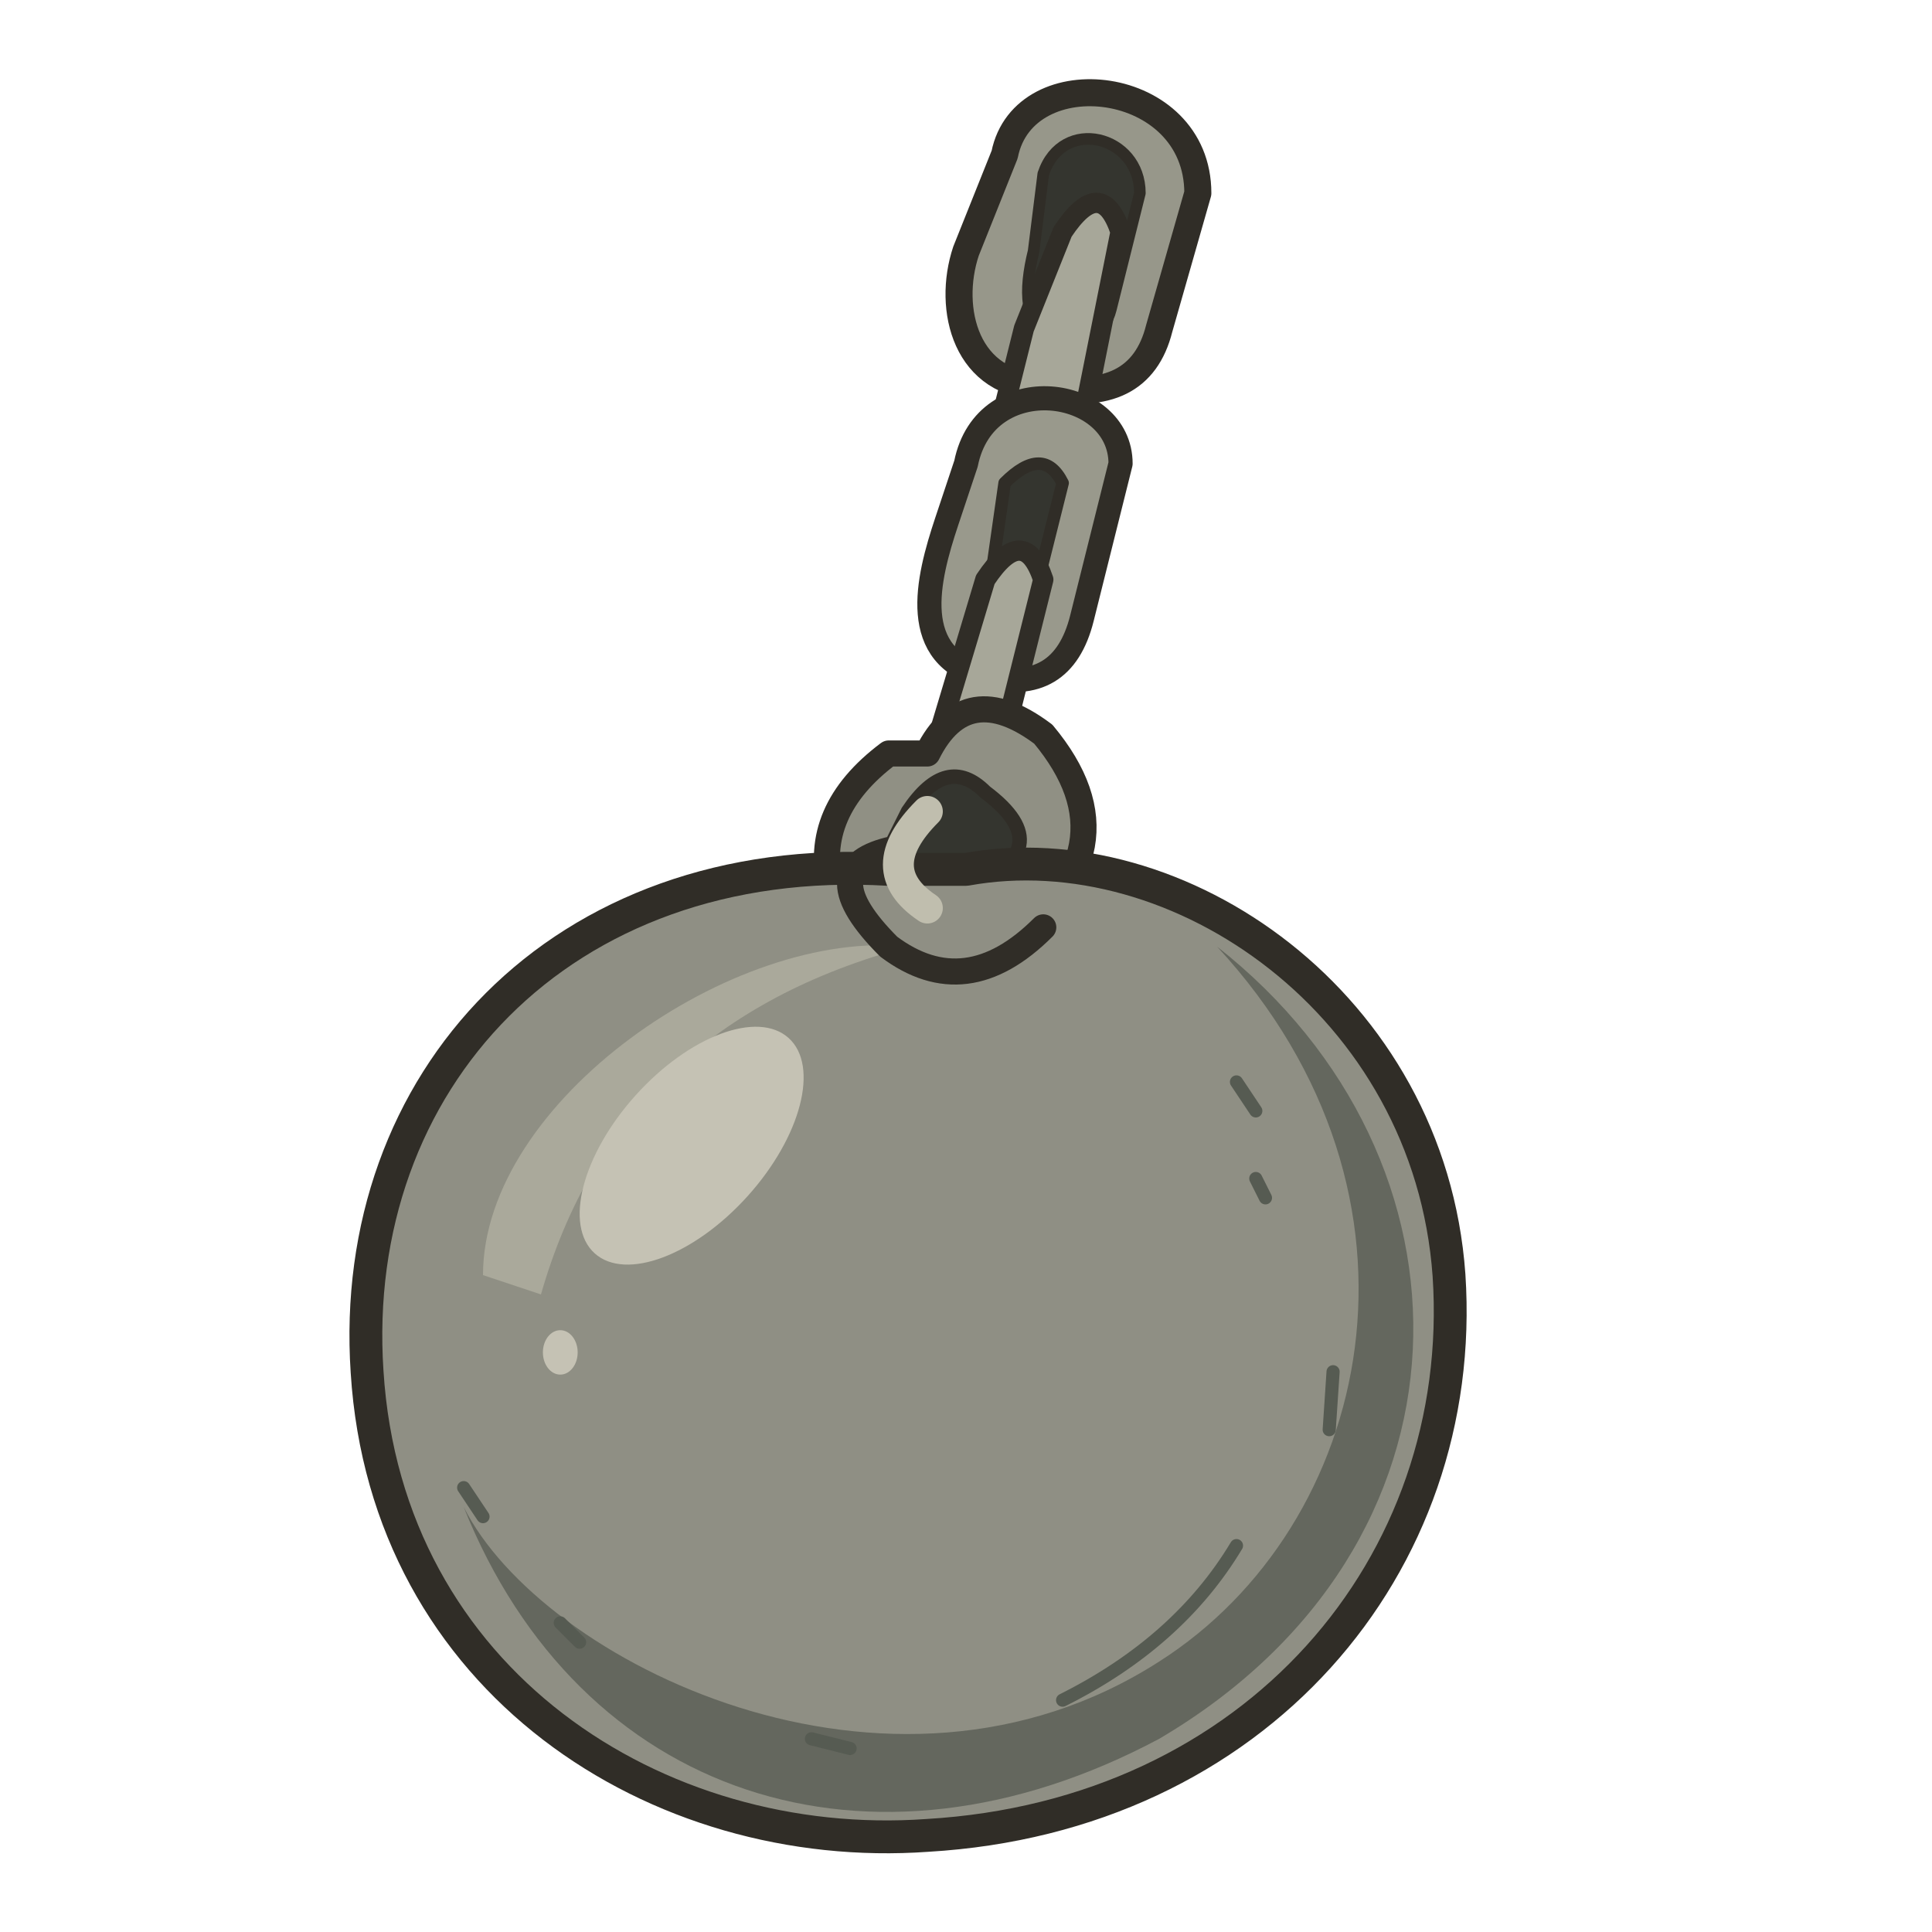
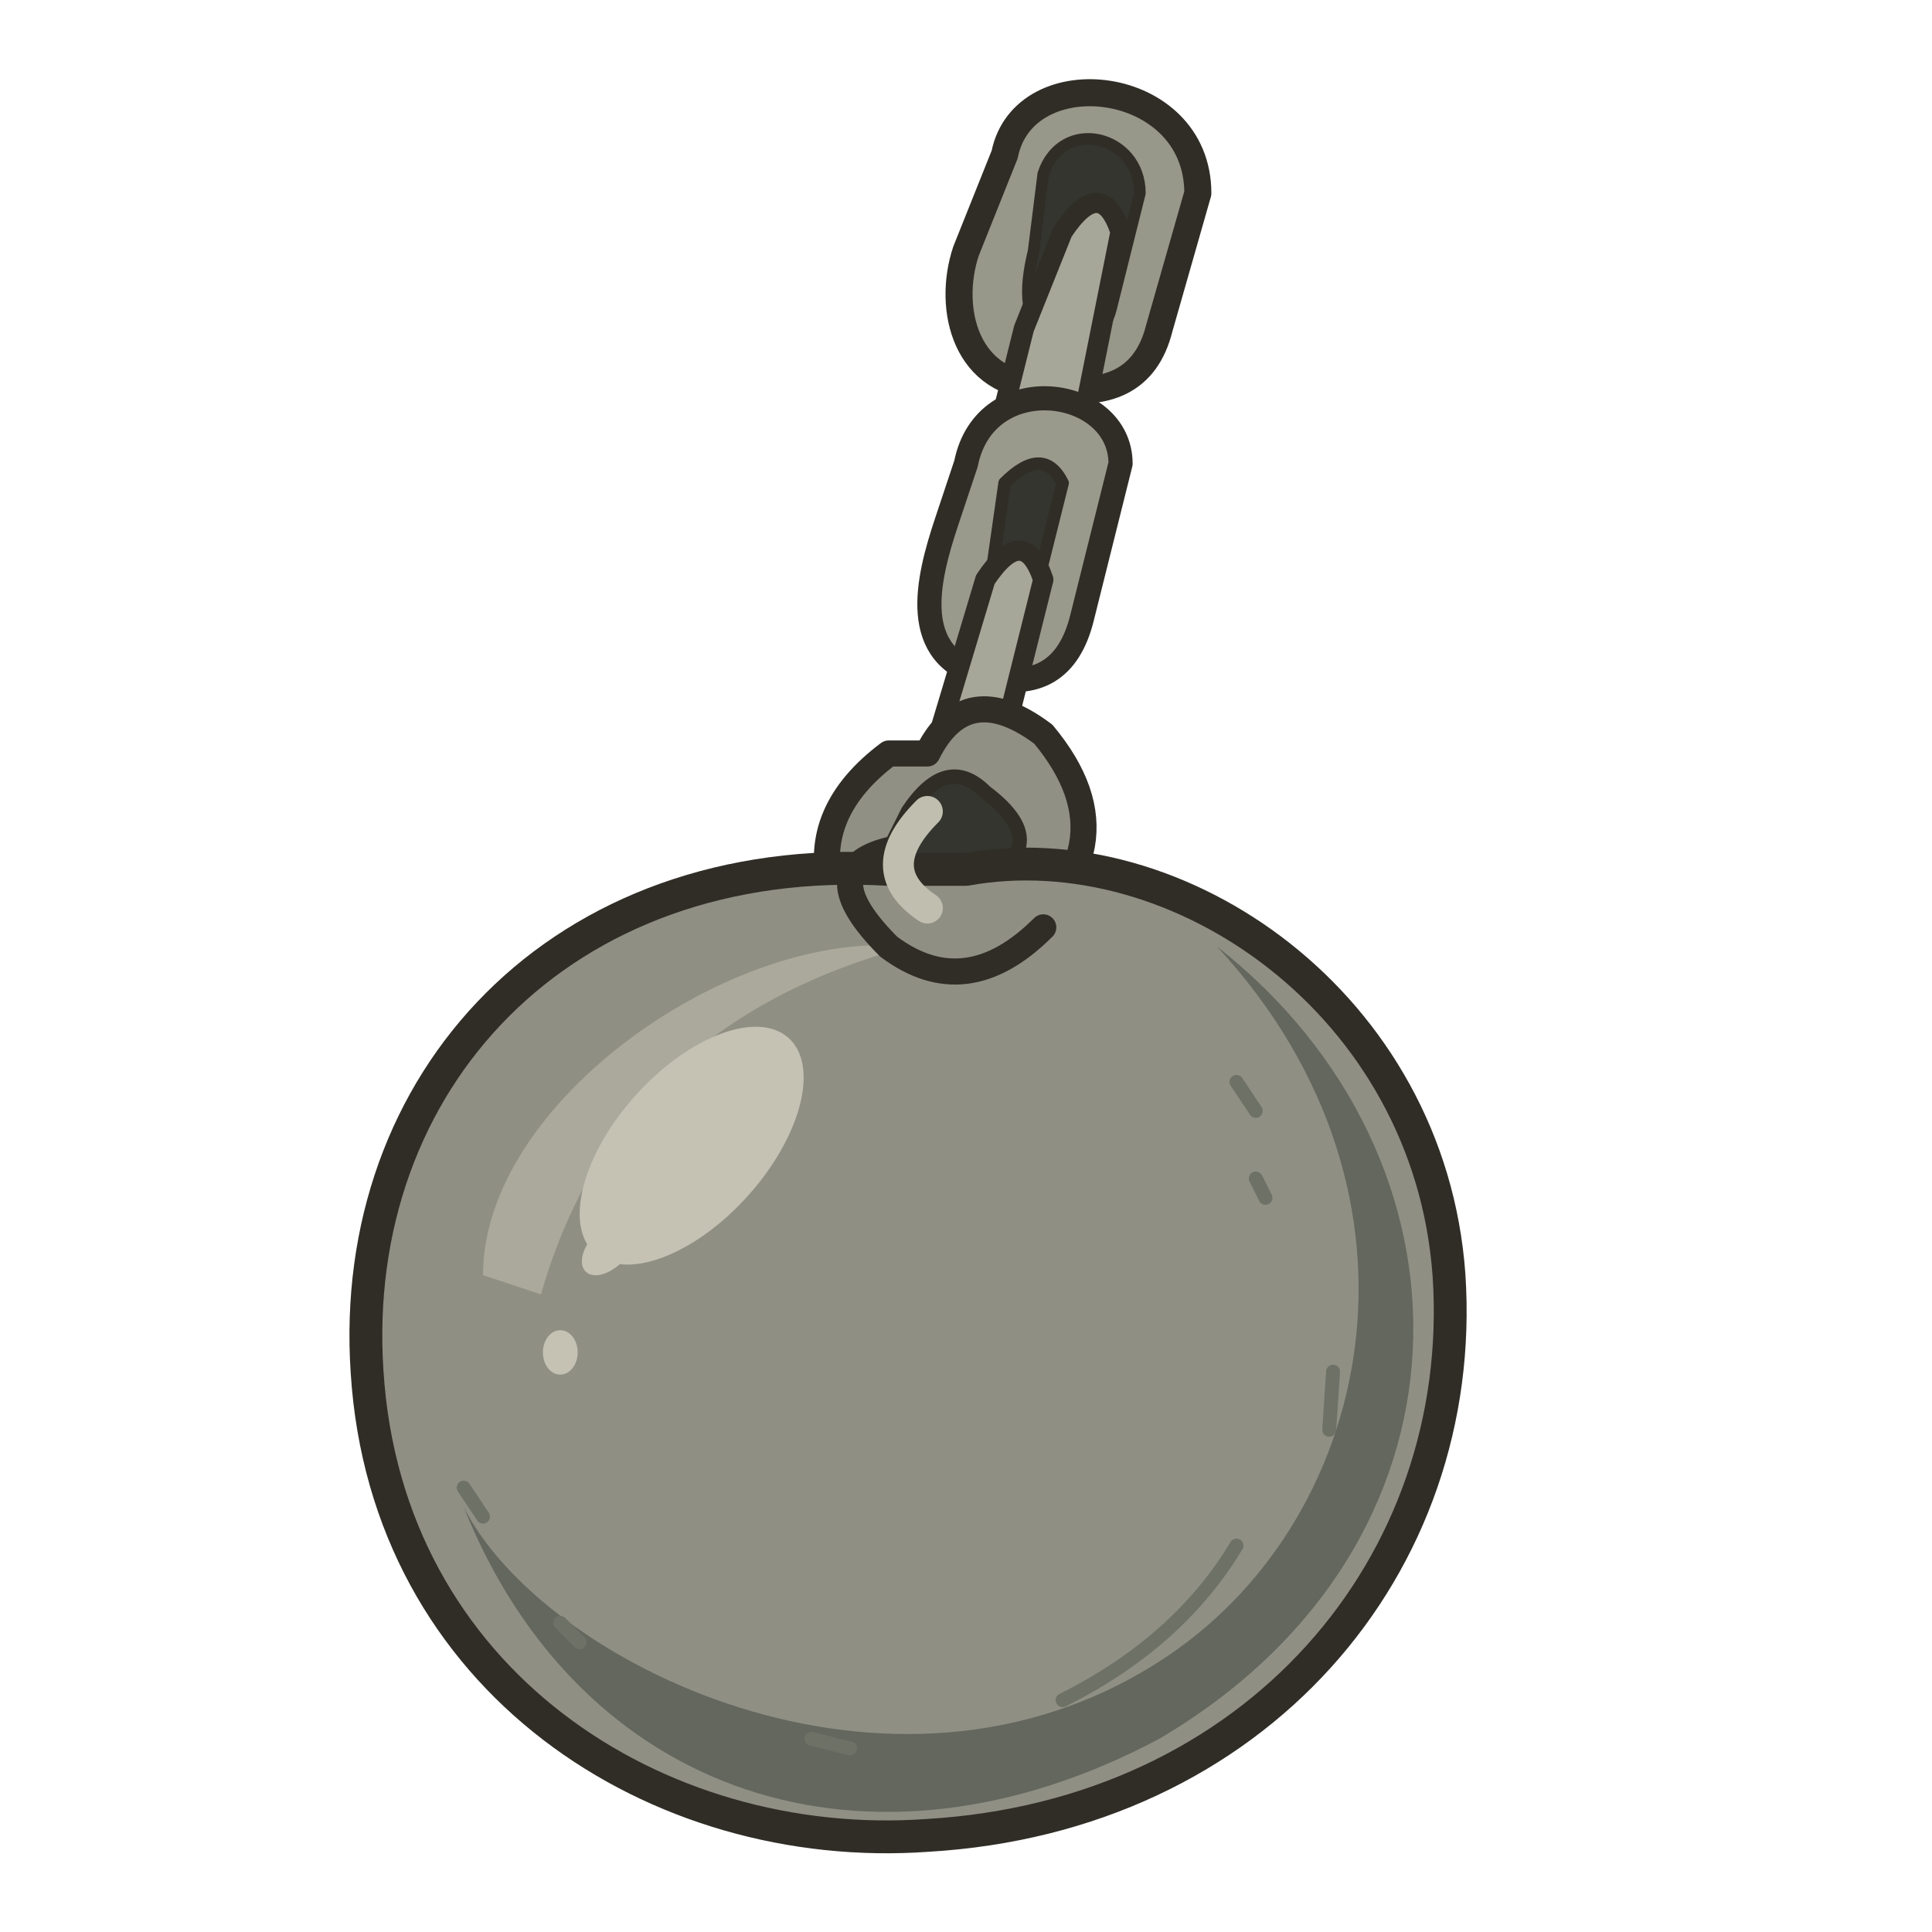
<svg xmlns="http://www.w3.org/2000/svg" class="stick" viewBox="0 0 100 100">
  <g stroke-linecap="round" stroke-linejoin="round">
    <path d="M52 8 C53 3 62 4 62 10 L60 17 Q59 21 54 20 C50 20 49 16 50 13 Z" fill="#97978a" stroke="#302d27" stroke-width="1.4" />
    <path d="M54 9 C55 6 59 7 59 10 L57.5 16 Q57 18 54.5 17 C53 17 53 15 53.5 13 Z" fill="#34352f" stroke="#302d27" stroke-width="0.6" />
    <path d="M53 17 L55 12 Q57 9 58 12 L56 22 Q55 25 53 24 Q51 24 52 21 Z" fill="#a7a799" stroke="#302d27" stroke-width="1.05" />
    <path d="M50 24 C51 19 58 20 58 24 L56 32 Q55 36 51 35 C47 34 48 30 49 27 Z" fill="#99998c" stroke="#302d27" stroke-width="1.25" />
    <path d="M52 25 Q54 23 55 25 L53.5 31 Q53 33 51 32 Z" fill="#34352f" stroke="#302d27" stroke-width="0.65" />
    <path d="M51 30 Q53 27 54 30 L51.5 40 Q50 42 48 40 Z" fill="#a7a799" stroke="#302d27" stroke-width="1.05" />
    <path d="M48 39 Q50 35 54 38 Q59 44 52 49 Q44 52 43 46 Q42 42 46 39 Z" fill="#909084" stroke="#302d27" stroke-width="1.35" />
    <path d="M47 42 Q49 39 51 41 Q55 44 50 46 Q46 48 46 44 Z" fill="#34352f" stroke="#302d27" stroke-width="0.75" />
    <path d="M46 45 C29 44 18 56 19 71 C20 87 34 96 48 95 C65 94 76 81 75 66 C74 52 61 43 50 45 Z" fill="#8f8f84" stroke="#302d27" stroke-width="1.7" />
    <path d="M63 49 C75 62 71 79 60 86 C46 95 28 86 24 78 C30 93 45 98 60 90 C77 80 77 60 63 49 Z" fill="#64675e" stroke="#302d27" stroke-width="0" />
    <path d="M25 66 C25 57 38 48 47 49 Q32 53 28 67 Z" fill="#aaa99b" stroke="#302d27" stroke-width="0" />
    <ellipse cx="35.8" cy="59.3" rx="7.5" ry="3.9" fill="#c5c2b4" stroke="#302d27" stroke-width="0" transform="rotate(-48 35.8 59.3)" />
    <ellipse cx="29" cy="70" rx="0.9" ry="1.15" fill="#c5c2b4" stroke="#302d27" stroke-width="0" />
-     <path d="M64 56 L65 57.5" fill="none" stroke="#565b52" stroke-width="0.68" />
-     <path d="M65 61 L65.5 62" fill="none" stroke="#565b52" stroke-width="0.68" />
-     <path d="M24 77 L25 78.5" fill="none" stroke="#565b52" stroke-width="0.68" />
-     <path d="M29 84 L30 85" fill="none" stroke="#565b52" stroke-width="0.68" />
-     <path d="M42 90 L44 90.5" fill="none" stroke="#565b52" stroke-width="0.68" />
-     <path d="M55 88 Q61 85 64 80" fill="none" stroke="#565b52" stroke-width="0.68" />
-     <path d="M69 71 L68.8 74" fill="none" stroke="#565b52" stroke-width="0.68" />
+     <ellipse cx="31.5" cy="64.6" rx="1.7" ry="1" fill="#c5c2b4" stroke="#302d27" stroke-width="0" transform="rotate(-46 31.5 64.6)" />
+     <path d="M64 56 L65 57.5" fill="none" stroke="#6d7166" stroke-width="0.72" />
+     <path d="M65 61 L65.5 62" fill="none" stroke="#6d7166" stroke-width="0.72" />
+     <path d="M24 77 L25 78.5" fill="none" stroke="#6d7166" stroke-width="0.72" />
+     <path d="M29 84 L30 85" fill="none" stroke="#6d7166" stroke-width="0.72" />
+     <path d="M42 90 L44 90.5" fill="none" stroke="#6d7166" stroke-width="0.72" />
+     <path d="M55 88 Q61 85 64 80" fill="none" stroke="#6d7166" stroke-width="0.72" />
+     <path d="M69 71 L68.8 74" fill="none" stroke="#6d7166" stroke-width="0.72" />
    <path d="M46 44 Q42 45 46 49 Q50 52 54 48" fill="none" stroke="#302d27" stroke-width="1.35" />
    <path d="M48 42 Q45 45 48 47" fill="none" stroke="#c0beae" stroke-width="1.6" />
  </g>
</svg>
